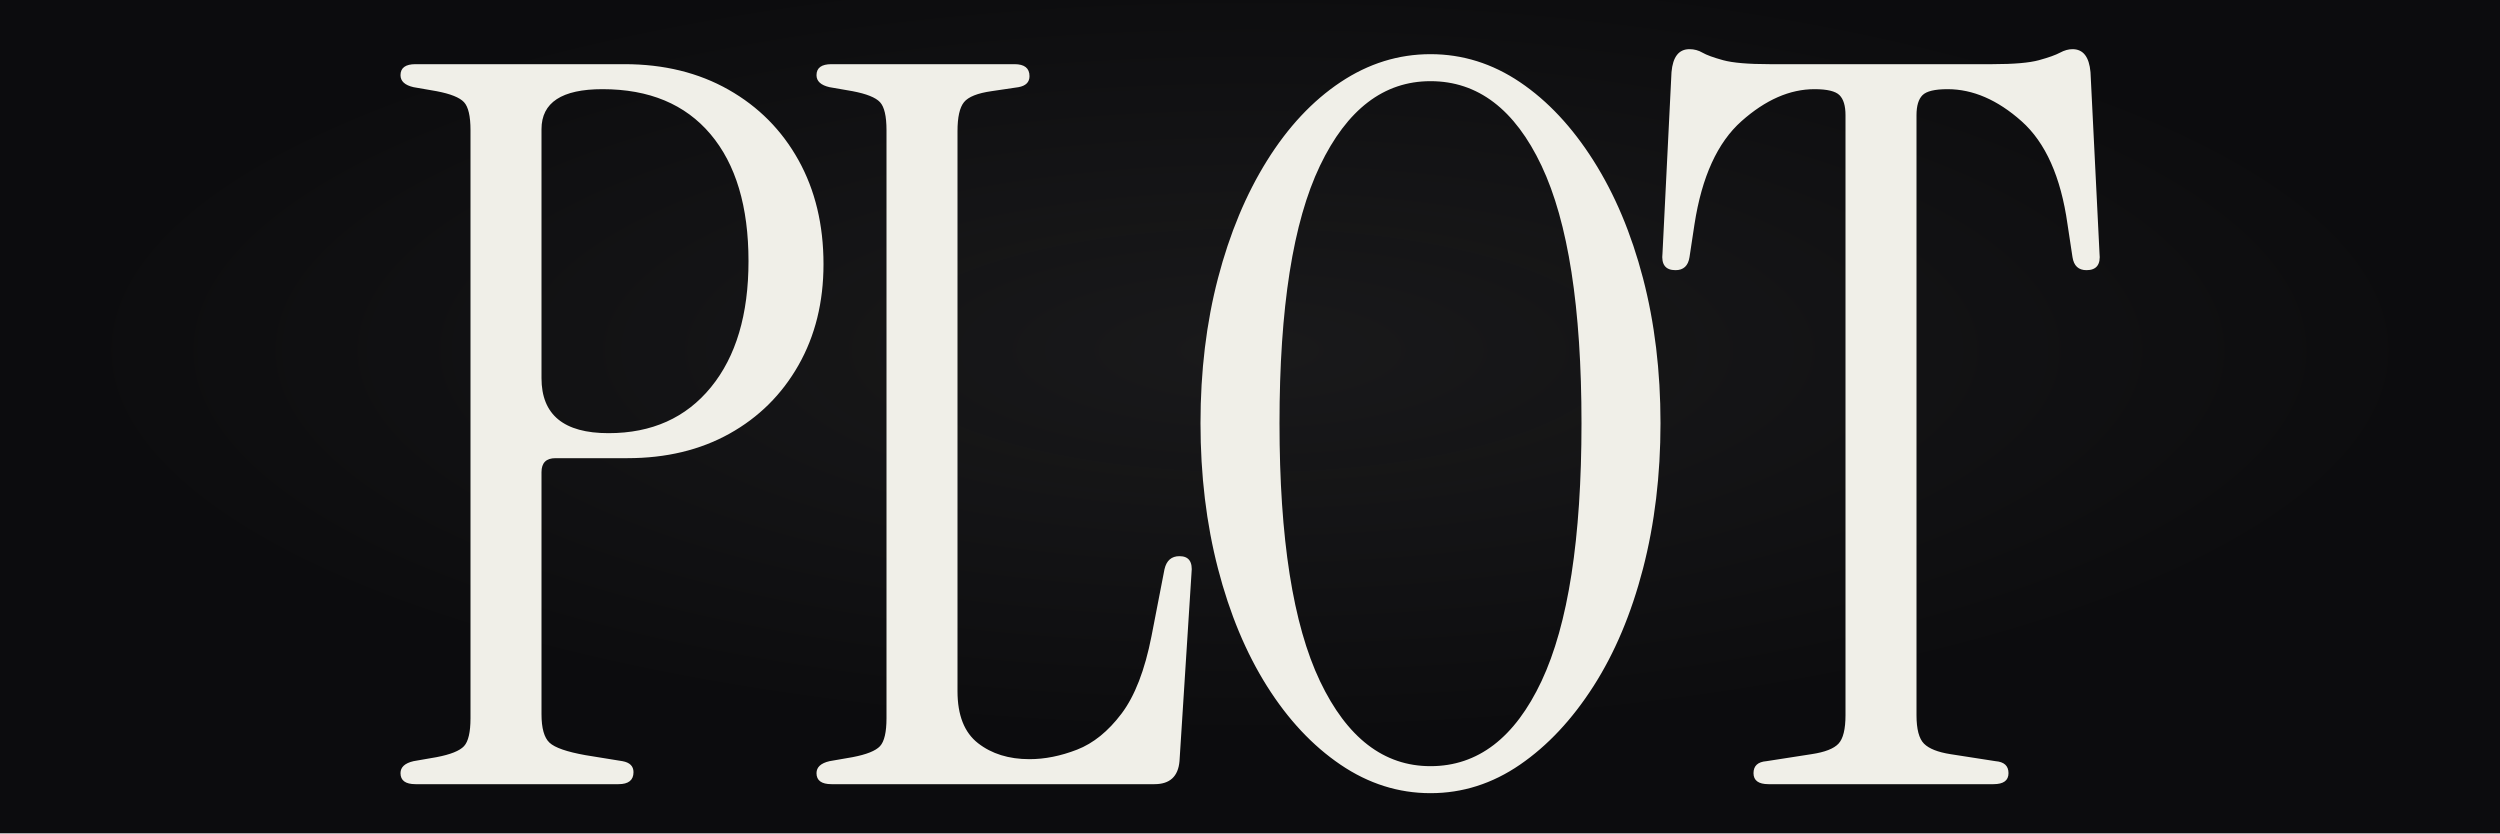
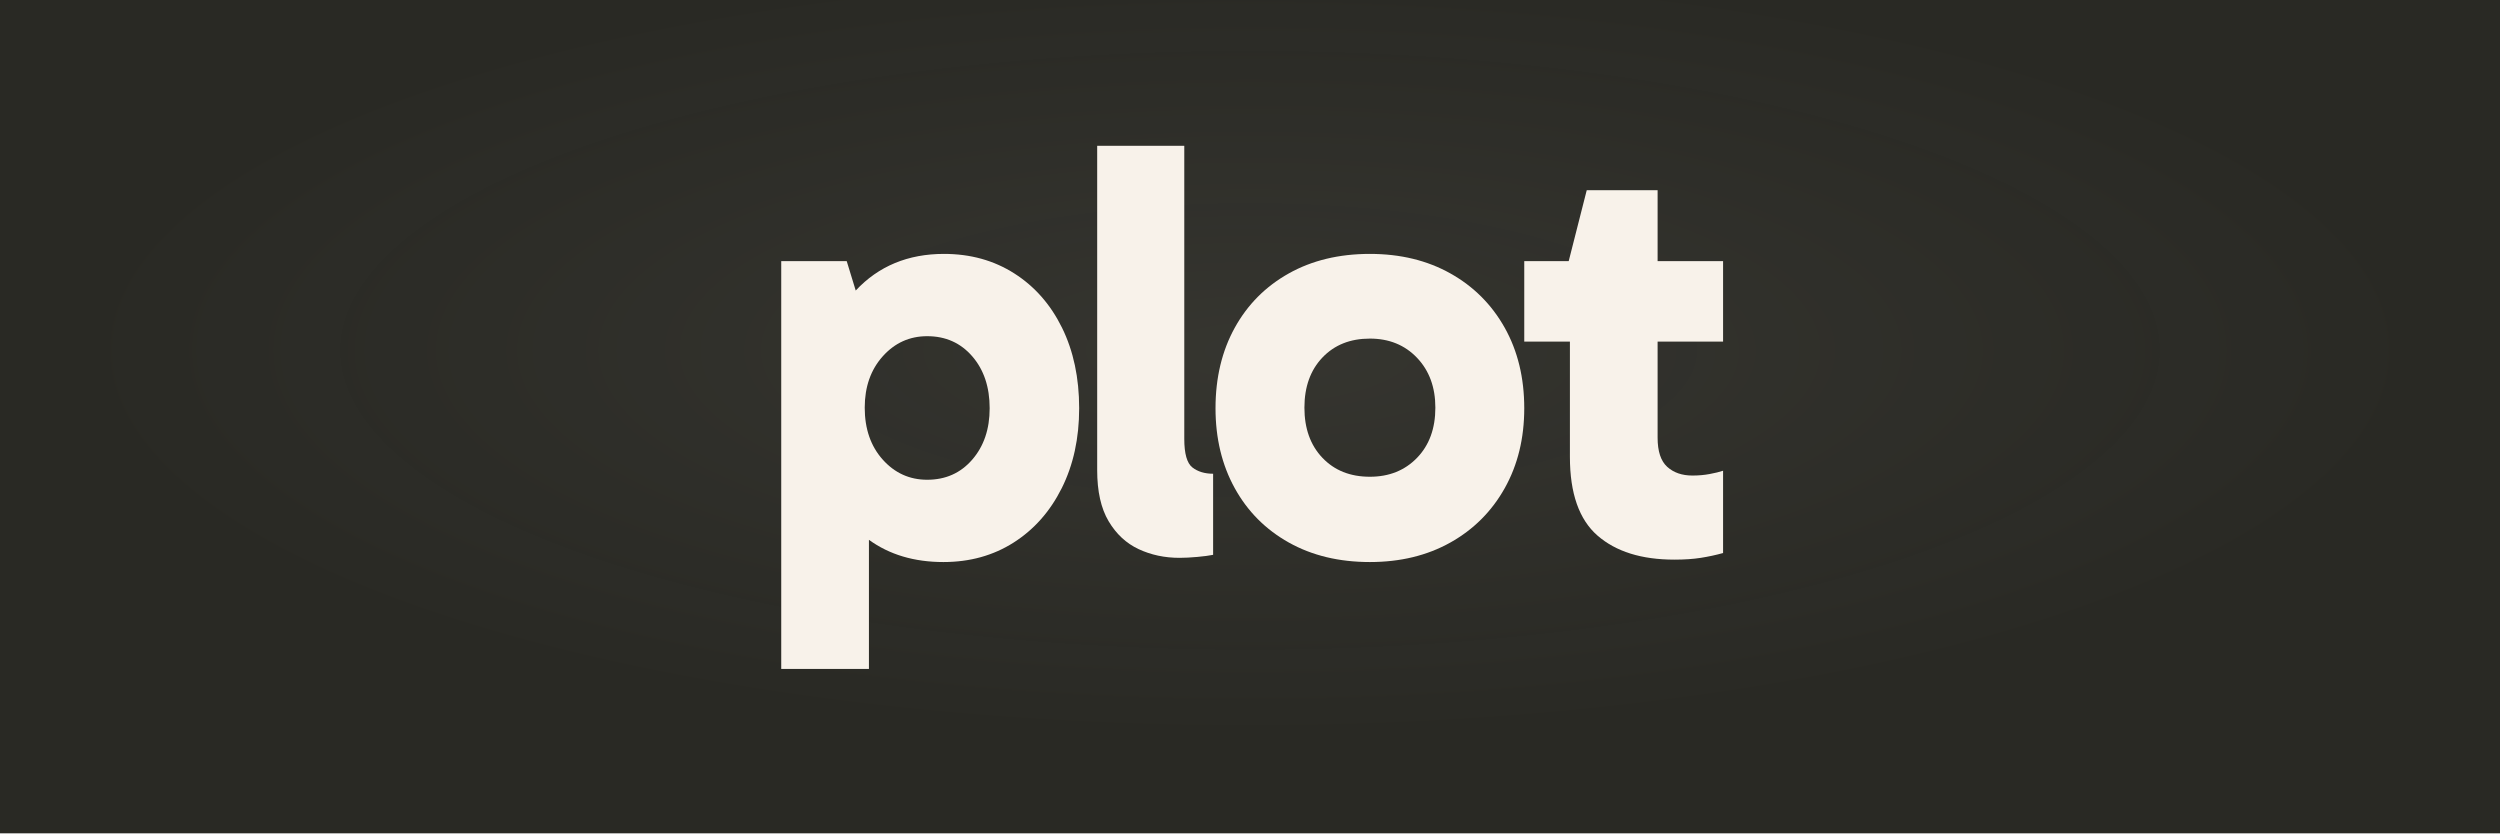
<svg xmlns="http://www.w3.org/2000/svg" width="1500" height="500" viewBox="0 0 1500 500">
  <defs>
    <filter id="grain">
      <feTurbulence type="fractalNoise" baseFrequency="0.9" numOctaves="4" stitchTiles="stitch" />
      <feColorMatrix type="saturate" values="0" />
    </filter>
    <radialGradient id="glow" cx="50%" cy="42%" r="65%">
-       <stop offset="0%" stop-color="#F0EFE8" stop-opacity="0.06" />
-       <stop offset="72%" stop-color="#F0EFE8" stop-opacity="0" />
+       <stop offset="0%" stop-color="#f8f2ea" stop-opacity="0.06" />
+       <stop offset="72%" stop-color="#f8f2ea" stop-opacity="0" />
    </radialGradient>
  </defs>
-   <rect width="1500" height="500" fill="#0C0C0E" />
+   <rect width="1500" height="500" fill="#292924" />
  <rect width="1500" height="500" fill="url(#glow)" />
-   <g transform="translate(750,250) scale(0.6) translate(-868.5,367.5)" fill="#F0EFE8">
-     <path d="M34 0 Q19 0 19 -11 Q19 -20 32 -23 L55 -27 Q76 -31 82.5 -38 Q89 -45 89 -66 L89 -654 Q89 -675 82.5 -682 Q76 -689 55 -693 L32 -697 Q19 -700 19 -709 Q19 -720 34 -720 L243 -720 Q302 -720 347 -694.5 Q392 -669 417 -624 Q442 -579 442 -520 Q442 -463 417 -419 Q392 -375 348 -350.5 Q304 -326 246 -326 L174 -326 Q160 -326 160 -312 L160 -70 Q160 -49 168 -41.5 Q176 -34 204 -29 L241 -23 Q252 -21 252 -12 Q252 0 237 0 L34 0Z M160 -406 Q160 -351 227 -351 Q292 -351 329.5 -397 Q367 -443 367 -523 Q367 -605 329 -650 Q291 -695 221 -695 Q160 -695 160 -655 L160 -406Z M450 0 Q435 0 435 -11 Q435 -20 448 -23 L471 -27 Q492 -31 498.5 -38 Q505 -45 505 -66 L505 -654 Q505 -675 498.5 -682 Q492 -689 471 -693 L448 -697 Q435 -700 435 -709 Q435 -720 450 -720 L633 -720 Q648 -720 648 -708 Q648 -699 637 -697 L610 -693 Q589 -690 582.5 -682 Q576 -674 576 -653 L576 -93 Q576 -57 596.5 -41 Q617 -25 648 -25 Q671 -25 695.5 -34.5 Q720 -44 740 -70.5 Q760 -97 770 -148 L783 -215 Q786 -228 798 -228 Q812 -228 810 -211 L798 -23 Q796 0 773 0 L450 0Z M1049 9 Q1001 9 959 -19.5 Q917 -48 885.5 -98 Q854 -148 836.5 -215.5 Q819 -283 819 -361 Q819 -439 836.5 -506 Q854 -573 885.5 -623.5 Q917 -674 959 -702 Q1001 -730 1049 -730 Q1097 -730 1138.5 -702 Q1180 -674 1212 -623.5 Q1244 -573 1261.5 -506 Q1279 -439 1279 -361 Q1279 -283 1261.5 -215.5 Q1244 -148 1212 -98 Q1180 -48 1138.5 -19.5 Q1097 9 1049 9Z M1049 -18 Q1120 -18 1160 -103 Q1200 -188 1200 -361 Q1200 -534 1160 -618.5 Q1120 -703 1049 -703 Q979 -703 938.5 -618.5 Q898 -534 898 -361 Q898 -188 938.5 -103 Q979 -18 1049 -18Z M1387 0 Q1372 0 1372 -11 Q1372 -22 1385 -23 L1430 -30 Q1450 -33 1457 -40.5 Q1464 -48 1464 -69 L1464 -669 Q1464 -683 1458 -689 Q1452 -695 1433 -695 Q1396 -695 1360 -663 Q1324 -631 1313 -560 L1308 -527 Q1306 -514 1294 -514 Q1279 -514 1281 -531 L1290 -712 Q1292 -735 1308 -735 Q1315 -735 1321 -731.5 Q1327 -728 1341.5 -724 Q1356 -720 1388 -720 L1611 -720 Q1643 -720 1657.5 -724 Q1672 -728 1678.5 -731.5 Q1685 -735 1691 -735 Q1707 -735 1709 -712 L1718 -531 Q1720 -514 1705 -514 Q1693 -514 1691 -527 L1686 -560 Q1676 -631 1640 -663 Q1604 -695 1566 -695 Q1547 -695 1541 -689 Q1535 -683 1535 -669 L1535 -69 Q1535 -48 1542.5 -40.5 Q1550 -33 1569 -30 L1614 -23 Q1627 -22 1627 -11 Q1627 0 1612 0 L1387 0Z" />
+   <g transform="translate(450.0,332.9) scale(0.3604)" fill="#f8f2ea">
+     <path d="M52 190V-489H161L176 -440Q233 -501 323 -501Q389 -501 440.0 -468.5Q491 -436 519.5 -378.0Q548 -320 548 -244Q548 -169 519.0 -111.0Q490 -53 439.0 -20.5Q388 12 322 12Q249 12 198 -25V190ZM295 -125Q341 -125 370.0 -158.5Q399 -192 399 -244Q399 -297 370.0 -330.5Q341 -364 295 -364Q251 -364 221.0 -330.5Q191 -297 191 -245Q191 -192 221.0 -158.5Q251 -125 295 -125Z" />
+     <path d="M715.0 5Q678.0 5 647.0 -9.5Q616.0 -24 597.0 -56.0Q578.0 -88 578.0 -141V-681H723.0V-193Q723.0 -156 736.5 -145.5Q750.0 -135 771.0 -135V0Q761.0 2 744.5 3.5Q728.0 5 715.0 5Z" />
+     <path d="M1032.0 12Q955.0 12 897.0 -20.5Q839.0 -53 807.0 -111.0Q775.0 -169 775.0 -244Q775.0 -320 807.0 -378.0Q839.0 -436 897.0 -468.5Q955.0 -501 1032.0 -501Q1108.0 -501 1166.0 -468.5Q1224.0 -436 1256.5 -378.0Q1289.0 -320 1289.0 -244Q1289.0 -169 1256.5 -111.0Q1224.0 -53 1166.0 -20.5Q1108.0 12 1032.0 12ZM1032.0 -130Q1080.0 -130 1110.5 -161.5Q1141.0 -193 1141.0 -245Q1141.0 -296 1110.5 -328.0Q1080.0 -360 1032.0 -360Q983.0 -360 953.0 -328.5Q923.0 -297 923.0 -245Q923.0 -193 953.0 -161.5Q983.0 -130 1032.0 -130Z" />
+     <path d="M1539.0 8Q1457.0 8 1411.0 -32.0Q1365.0 -72 1365.0 -163V-355H1289.0V-489H1363.0L1393.0 -607H1511.0V-489H1620.0V-355H1511.0V-195Q1511.0 -161 1527.0 -146.5Q1543.0 -132 1569.0 -132Q1584.0 -132 1597.5 -134.5Q1611.0 -137 1620.0 -140V-3Q1602.0 2 1583.0 5.0Q1564.0 8 1539.0 8Z" />
  </g>
  <rect width="1500" height="500" fill="url(#grain)" opacity="0.04" />
</svg>
